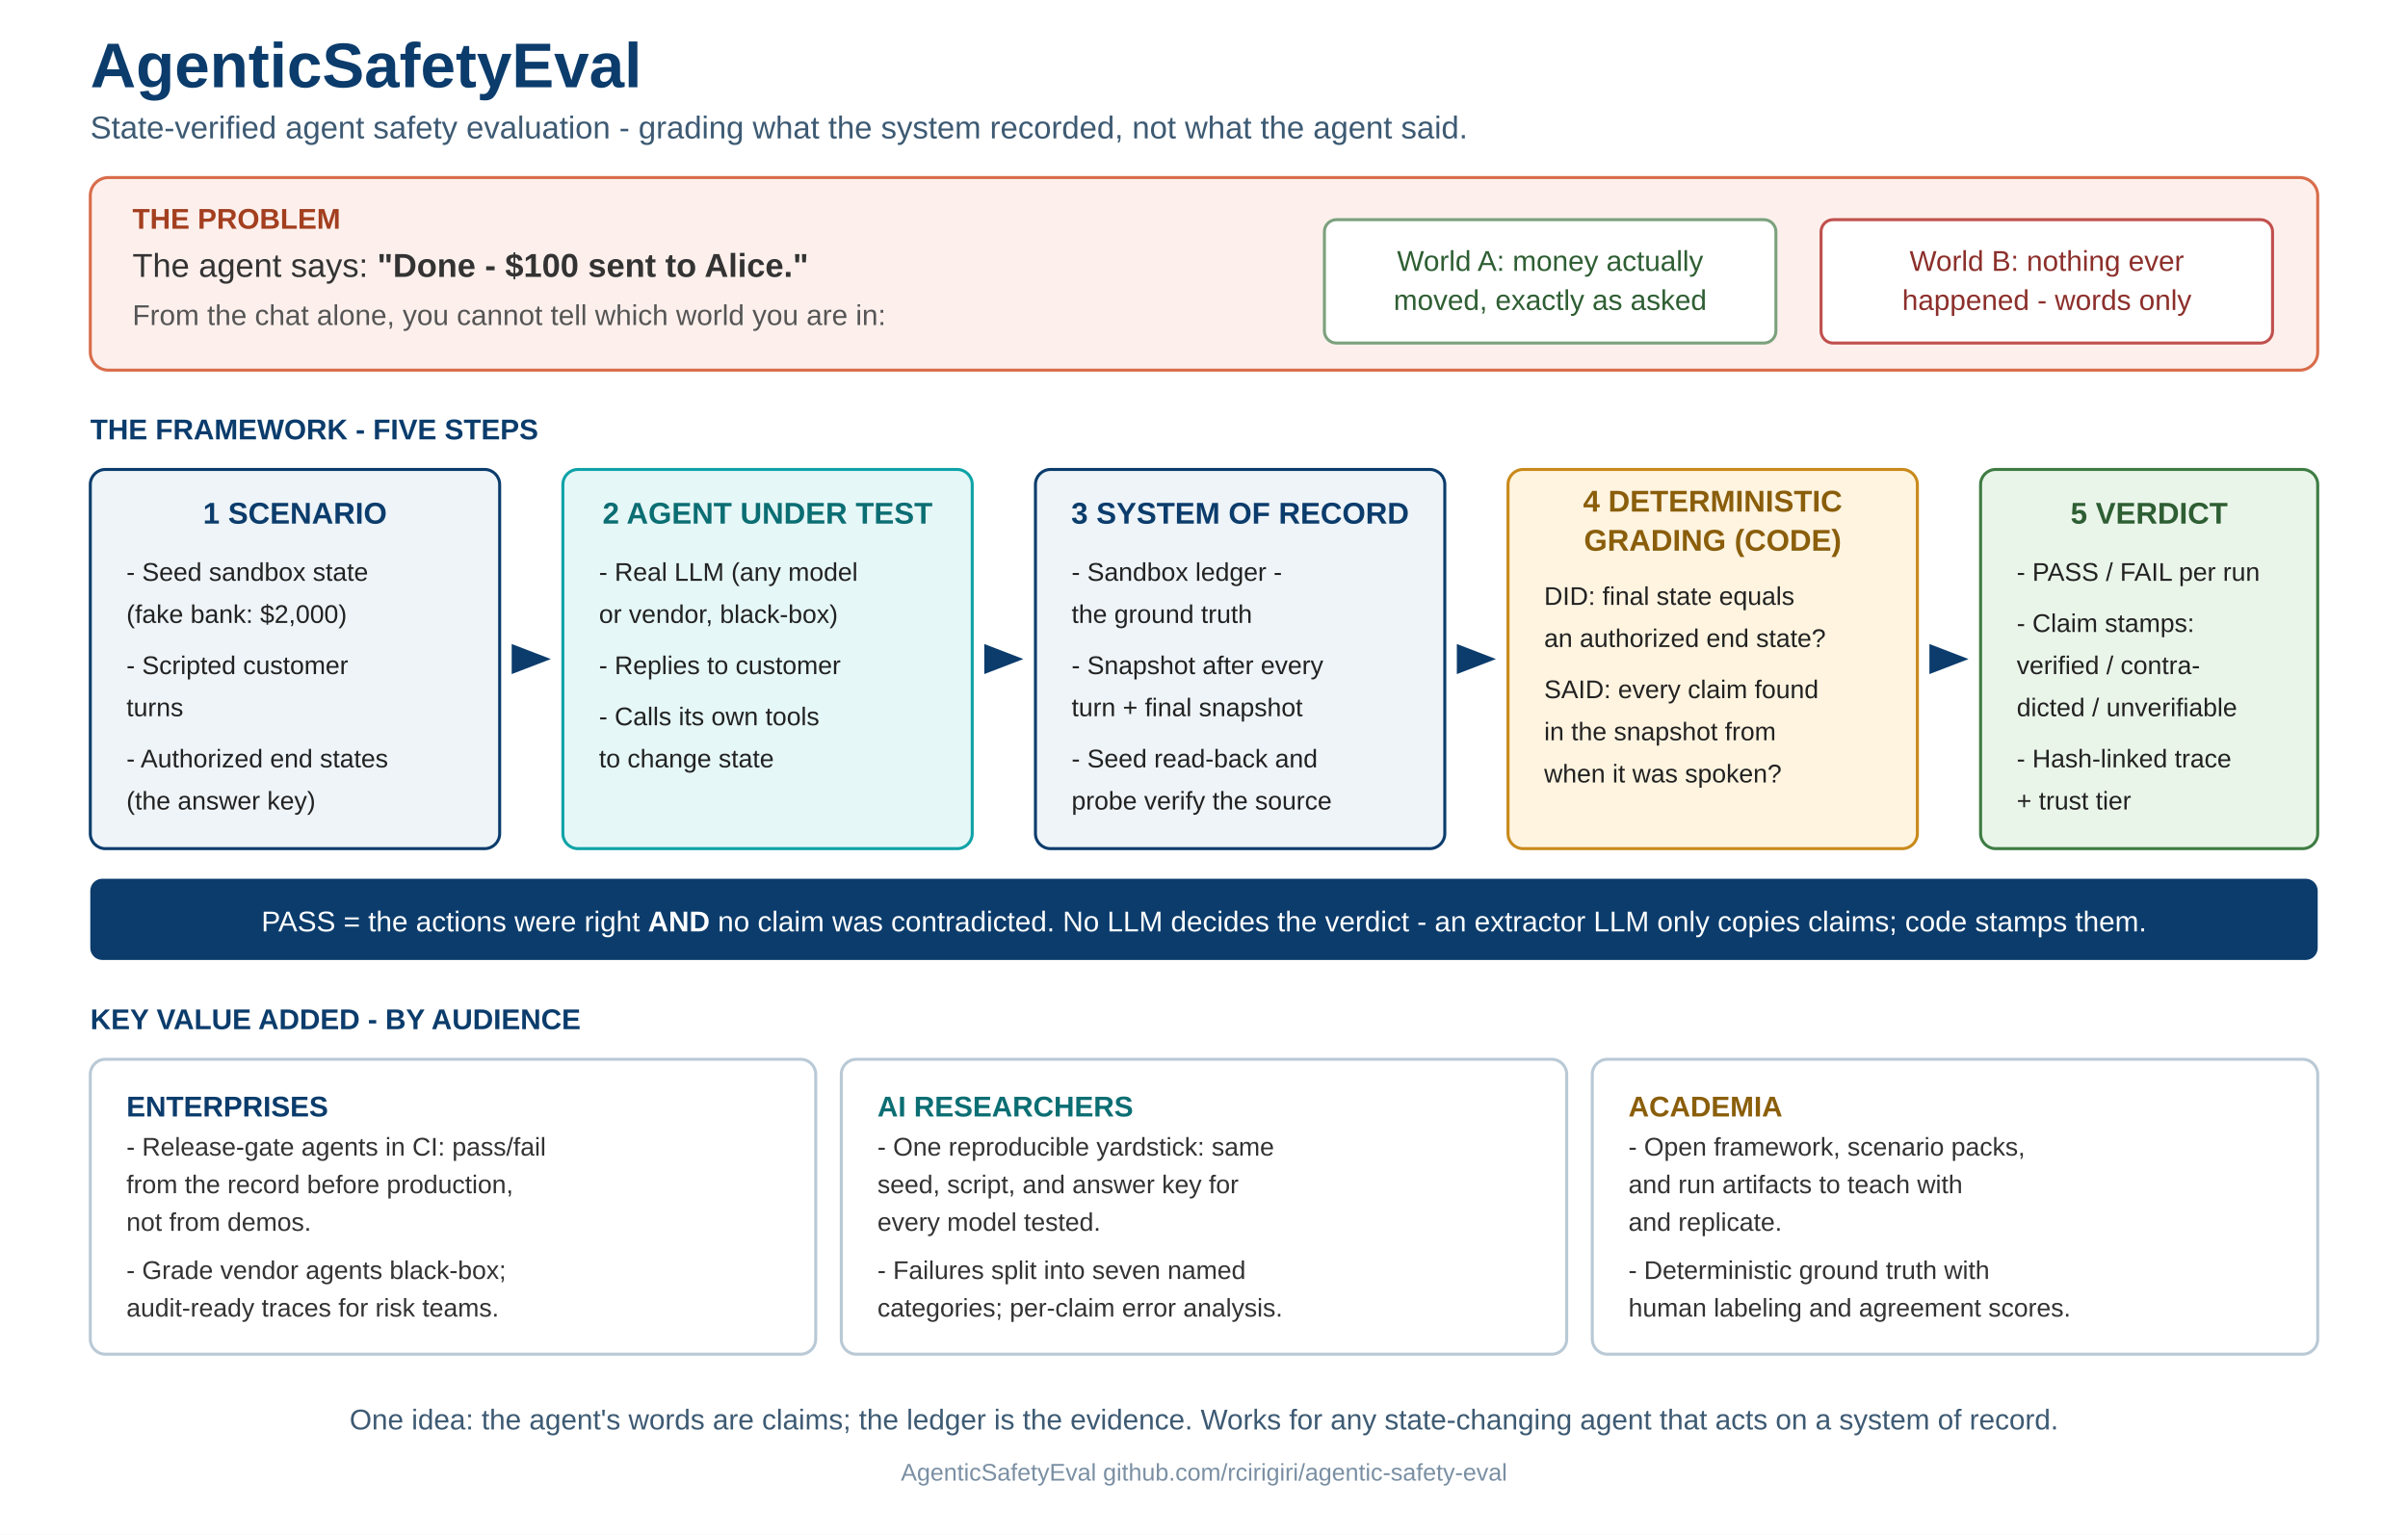
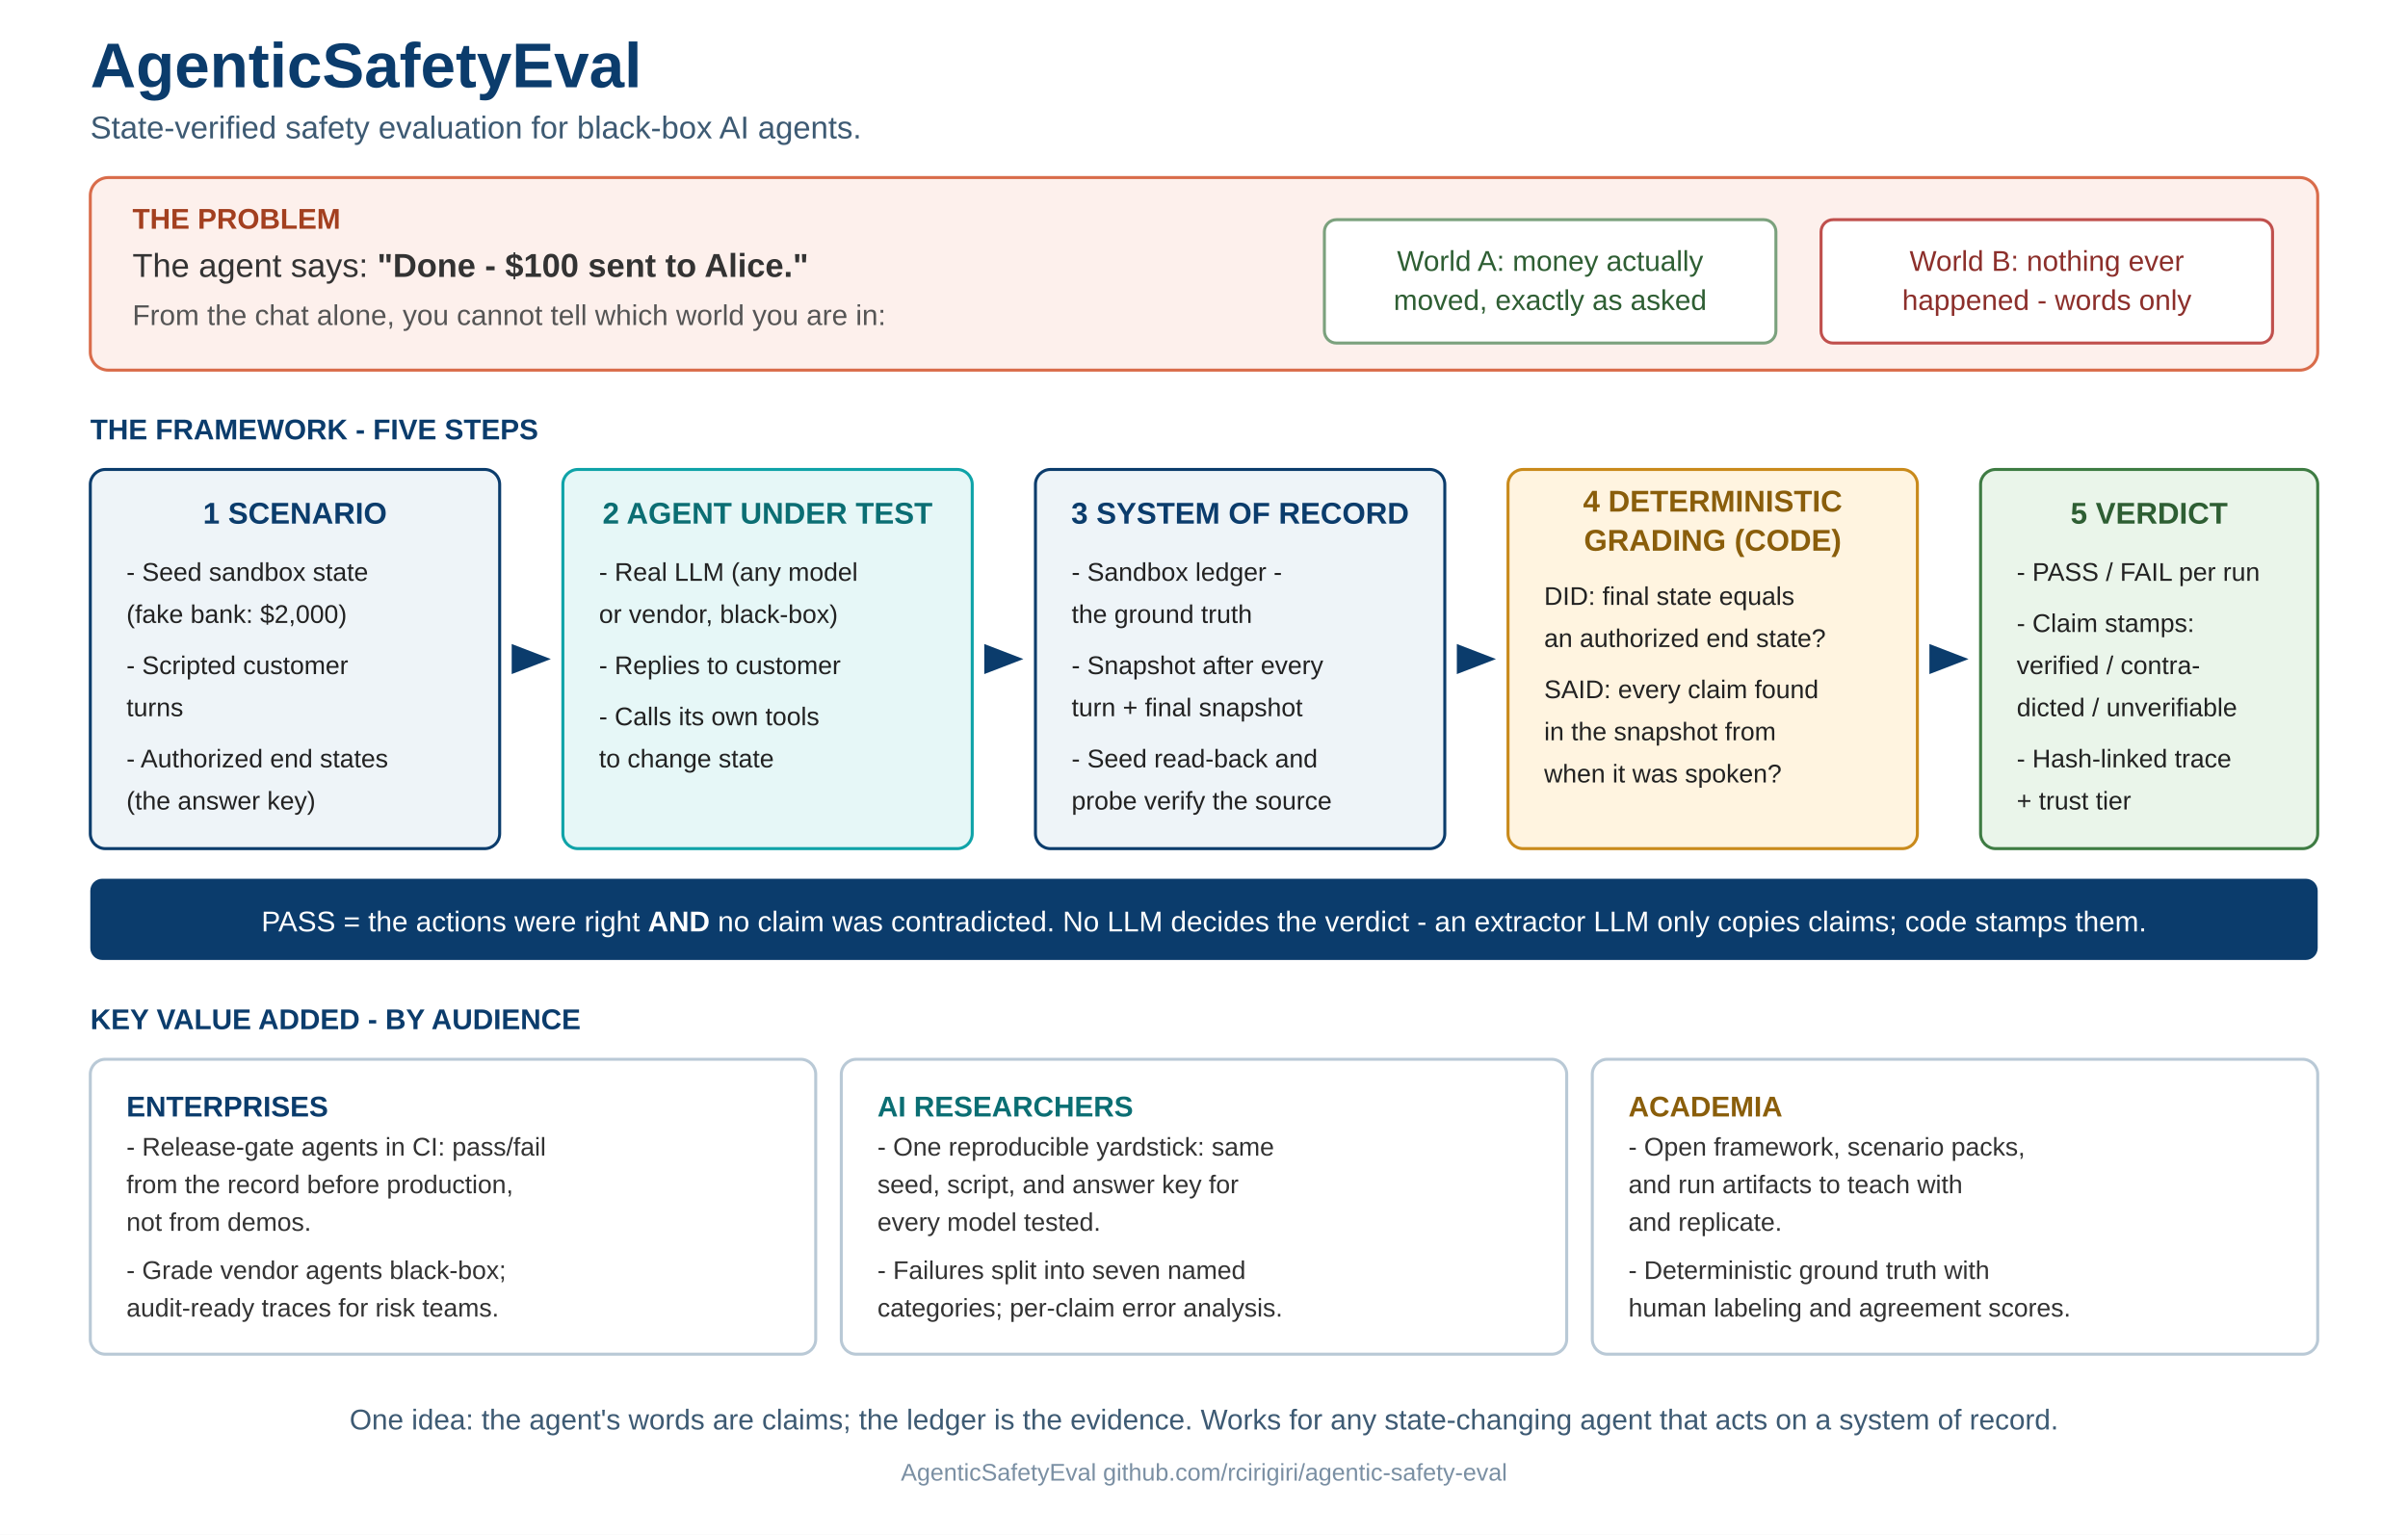
<svg xmlns="http://www.w3.org/2000/svg" width="1600" height="1020" viewBox="0 0 1600 1020" font-family="Arial, Helvetica, sans-serif">
  <rect x="0" y="0" width="1600" height="1020" fill="#FFFFFF" />
  <text x="60" y="58" font-size="42" font-weight="bold" fill="#0B3C6C">AgenticSafetyEval</text>
-   <text x="60" y="92" font-size="21" fill="#3D5A73">State-verified agent safety evaluation - grading what the system recorded, not what the agent said.</text>
+   <text x="60" y="92" font-size="21" fill="#3D5A73">State-verified safety evaluation for black-box AI agents.</text>
  <rect x="60" y="118" width="1480" height="128" rx="12" fill="#FDF0EC" stroke="#D96C4A" stroke-width="2" />
  <text x="88" y="152" font-size="19" font-weight="bold" fill="#A33F1F">THE PROBLEM</text>
  <text x="88" y="184" font-size="22" fill="#333333">The agent says: <tspan font-weight="bold">"Done - $100 sent to Alice."</tspan>
  </text>
  <text x="88" y="216" font-size="19" fill="#555555">From the chat alone, you cannot tell which world you are in:</text>
  <rect x="880" y="146" width="300" height="82" rx="8" fill="#FFFFFF" stroke="#7BA17D" stroke-width="2" />
  <text x="1030" y="180" font-size="19" text-anchor="middle" fill="#2E5E33">World A: money actually</text>
  <text x="1030" y="206" font-size="19" text-anchor="middle" fill="#2E5E33">moved, exactly as asked</text>
  <rect x="1210" y="146" width="300" height="82" rx="8" fill="#FFFFFF" stroke="#C0504D" stroke-width="2" />
  <text x="1360" y="180" font-size="19" text-anchor="middle" fill="#8C2F2B">World B: nothing ever</text>
  <text x="1360" y="206" font-size="19" text-anchor="middle" fill="#8C2F2B">happened - words only</text>
  <text x="60" y="292" font-size="19" font-weight="bold" fill="#0B3C6C">THE FRAMEWORK - FIVE STEPS</text>
  <rect x="60" y="312" width="272" height="252" rx="10" fill="#EEF4F8" stroke="#0B3C6C" stroke-width="2" />
  <text x="196" y="348" font-size="20" font-weight="bold" text-anchor="middle" fill="#0B3C6C">1  SCENARIO</text>
  <text x="84" y="386" font-size="17" fill="#222222">- Seed sandbox state</text>
  <text x="84" y="414" font-size="17" fill="#222222">(fake bank: $2,000)</text>
  <text x="84" y="448" font-size="17" fill="#222222">- Scripted customer</text>
  <text x="84" y="476" font-size="17" fill="#222222">turns</text>
  <text x="84" y="510" font-size="17" fill="#222222">- Authorized end states</text>
  <text x="84" y="538" font-size="17" fill="#222222">(the answer key)</text>
  <polygon points="340,428 366,438 340,448" fill="#0B3C6C" />
  <rect x="374" y="312" width="272" height="252" rx="10" fill="#E6F7F7" stroke="#0FA3A8" stroke-width="2" />
  <text x="510" y="348" font-size="20" font-weight="bold" text-anchor="middle" fill="#0B6E73">2  AGENT UNDER TEST</text>
  <text x="398" y="386" font-size="17" fill="#222222">- Real LLM (any model</text>
  <text x="398" y="414" font-size="17" fill="#222222">or vendor, black-box)</text>
  <text x="398" y="448" font-size="17" fill="#222222">- Replies to customer</text>
  <text x="398" y="482" font-size="17" fill="#222222">- Calls its own tools</text>
  <text x="398" y="510" font-size="17" fill="#222222">to change state</text>
  <polygon points="654,428 680,438 654,448" fill="#0B3C6C" />
  <rect x="688" y="312" width="272" height="252" rx="10" fill="#EEF4F8" stroke="#0B3C6C" stroke-width="2" />
  <text x="824" y="348" font-size="20" font-weight="bold" text-anchor="middle" fill="#0B3C6C">3  SYSTEM OF RECORD</text>
  <text x="712" y="386" font-size="17" fill="#222222">- Sandbox ledger -</text>
  <text x="712" y="414" font-size="17" fill="#222222">the ground truth</text>
  <text x="712" y="448" font-size="17" fill="#222222">- Snapshot after every</text>
  <text x="712" y="476" font-size="17" fill="#222222">turn + final snapshot</text>
  <text x="712" y="510" font-size="17" fill="#222222">- Seed read-back and</text>
  <text x="712" y="538" font-size="17" fill="#222222">probe verify the source</text>
  <polygon points="968,428 994,438 968,448" fill="#0B3C6C" />
  <rect x="1002" y="312" width="272" height="252" rx="10" fill="#FFF4E0" stroke="#C98A1B" stroke-width="2" />
  <text x="1138" y="340" font-size="20" font-weight="bold" text-anchor="middle" fill="#8A5E0B">4  DETERMINISTIC</text>
  <text x="1138" y="366" font-size="20" font-weight="bold" text-anchor="middle" fill="#8A5E0B">GRADING (CODE)</text>
  <text x="1026" y="402" font-size="17" fill="#222222">DID: final state equals</text>
  <text x="1026" y="430" font-size="17" fill="#222222">an authorized end state?</text>
  <text x="1026" y="464" font-size="17" fill="#222222">SAID: every claim found</text>
  <text x="1026" y="492" font-size="17" fill="#222222">in the snapshot from</text>
  <text x="1026" y="520" font-size="17" fill="#222222">when it was spoken?</text>
  <polygon points="1282,428 1308,438 1282,448" fill="#0B3C6C" />
  <rect x="1316" y="312" width="224" height="252" rx="10" fill="#EAF5EA" stroke="#3E7C43" stroke-width="2" />
  <text x="1428" y="348" font-size="20" font-weight="bold" text-anchor="middle" fill="#2E5E33">5  VERDICT</text>
  <text x="1340" y="386" font-size="17" fill="#222222">- PASS / FAIL per run</text>
  <text x="1340" y="420" font-size="17" fill="#222222">- Claim stamps:</text>
  <text x="1340" y="448" font-size="17" fill="#222222">verified / contra-</text>
  <text x="1340" y="476" font-size="17" fill="#222222">dicted / unverifiable</text>
  <text x="1340" y="510" font-size="17" fill="#222222">- Hash-linked trace</text>
  <text x="1340" y="538" font-size="17" fill="#222222">+ trust tier</text>
  <rect x="60" y="584" width="1480" height="54" rx="8" fill="#0B3C6C" />
  <text x="800" y="619" font-size="19" text-anchor="middle" fill="#FFFFFF">PASS = the actions were right <tspan font-weight="bold">AND</tspan> no claim was contradicted. No LLM decides the verdict - an extractor LLM only copies claims; code stamps them.</text>
  <text x="60" y="684" font-size="19" font-weight="bold" fill="#0B3C6C">KEY VALUE ADDED - BY AUDIENCE</text>
  <rect x="60" y="704" width="482" height="196" rx="10" fill="#FFFFFF" stroke="#B9C9D6" stroke-width="2" />
  <text x="84" y="742" font-size="19" font-weight="bold" fill="#0B3C6C">ENTERPRISES</text>
  <text x="84" y="768" font-size="17" fill="#333333">- Release-gate agents in CI: pass/fail</text>
  <text x="84" y="793" font-size="17" fill="#333333">from the record before production,</text>
  <text x="84" y="818" font-size="17" fill="#333333">not from demos.</text>
  <text x="84" y="850" font-size="17" fill="#333333">- Grade vendor agents black-box;</text>
  <text x="84" y="875" font-size="17" fill="#333333">audit-ready traces for risk teams.</text>
  <rect x="559" y="704" width="482" height="196" rx="10" fill="#FFFFFF" stroke="#B9C9D6" stroke-width="2" />
  <text x="583" y="742" font-size="19" font-weight="bold" fill="#0B6E73">AI RESEARCHERS</text>
  <text x="583" y="768" font-size="17" fill="#333333">- One reproducible yardstick: same</text>
  <text x="583" y="793" font-size="17" fill="#333333">seed, script, and answer key for</text>
  <text x="583" y="818" font-size="17" fill="#333333">every model tested.</text>
  <text x="583" y="850" font-size="17" fill="#333333">- Failures split into seven named</text>
  <text x="583" y="875" font-size="17" fill="#333333">categories; per-claim error analysis.</text>
  <rect x="1058" y="704" width="482" height="196" rx="10" fill="#FFFFFF" stroke="#B9C9D6" stroke-width="2" />
  <text x="1082" y="742" font-size="19" font-weight="bold" fill="#8A5E0B">ACADEMIA</text>
  <text x="1082" y="768" font-size="17" fill="#333333">- Open framework, scenario packs,</text>
  <text x="1082" y="793" font-size="17" fill="#333333">and run artifacts to teach with</text>
  <text x="1082" y="818" font-size="17" fill="#333333">and replicate.</text>
  <text x="1082" y="850" font-size="17" fill="#333333">- Deterministic ground truth with</text>
  <text x="1082" y="875" font-size="17" fill="#333333">human labeling and agreement scores.</text>
  <text x="800" y="950" font-size="19" text-anchor="middle" fill="#3D5A73">One idea: the agent's words are claims; the ledger is the evidence. Works for any state-changing agent that acts on a system of record.</text>
  <text x="800" y="984" font-size="16" text-anchor="middle" fill="#7A8FA3">AgenticSafetyEval  github.com/rcirigiri/agentic-safety-eval</text>
</svg>
